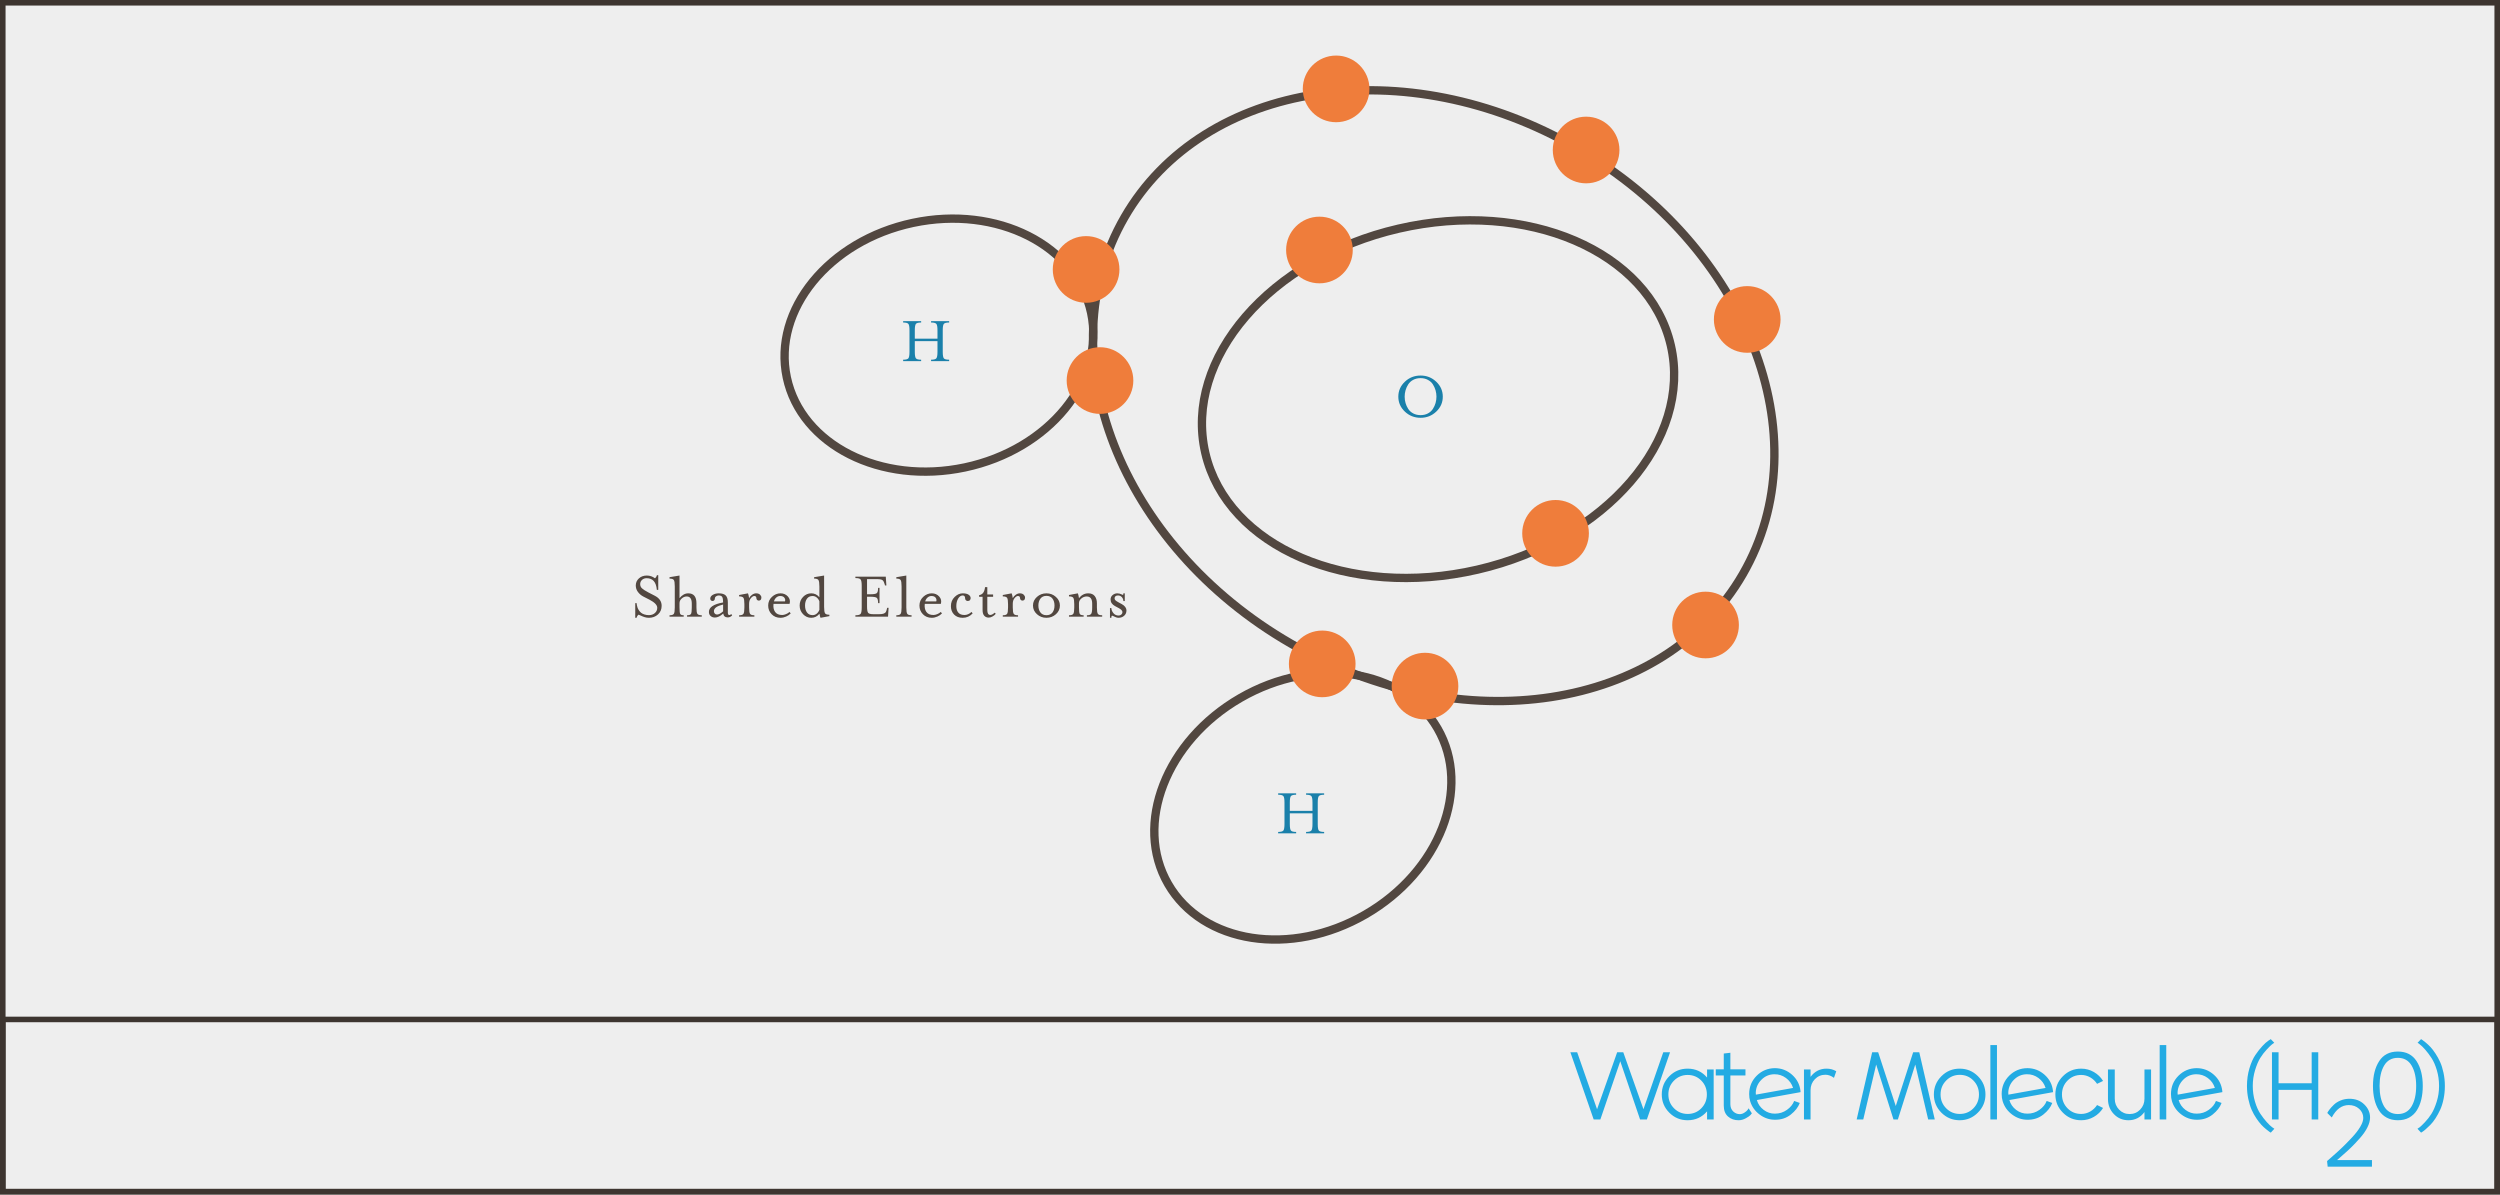
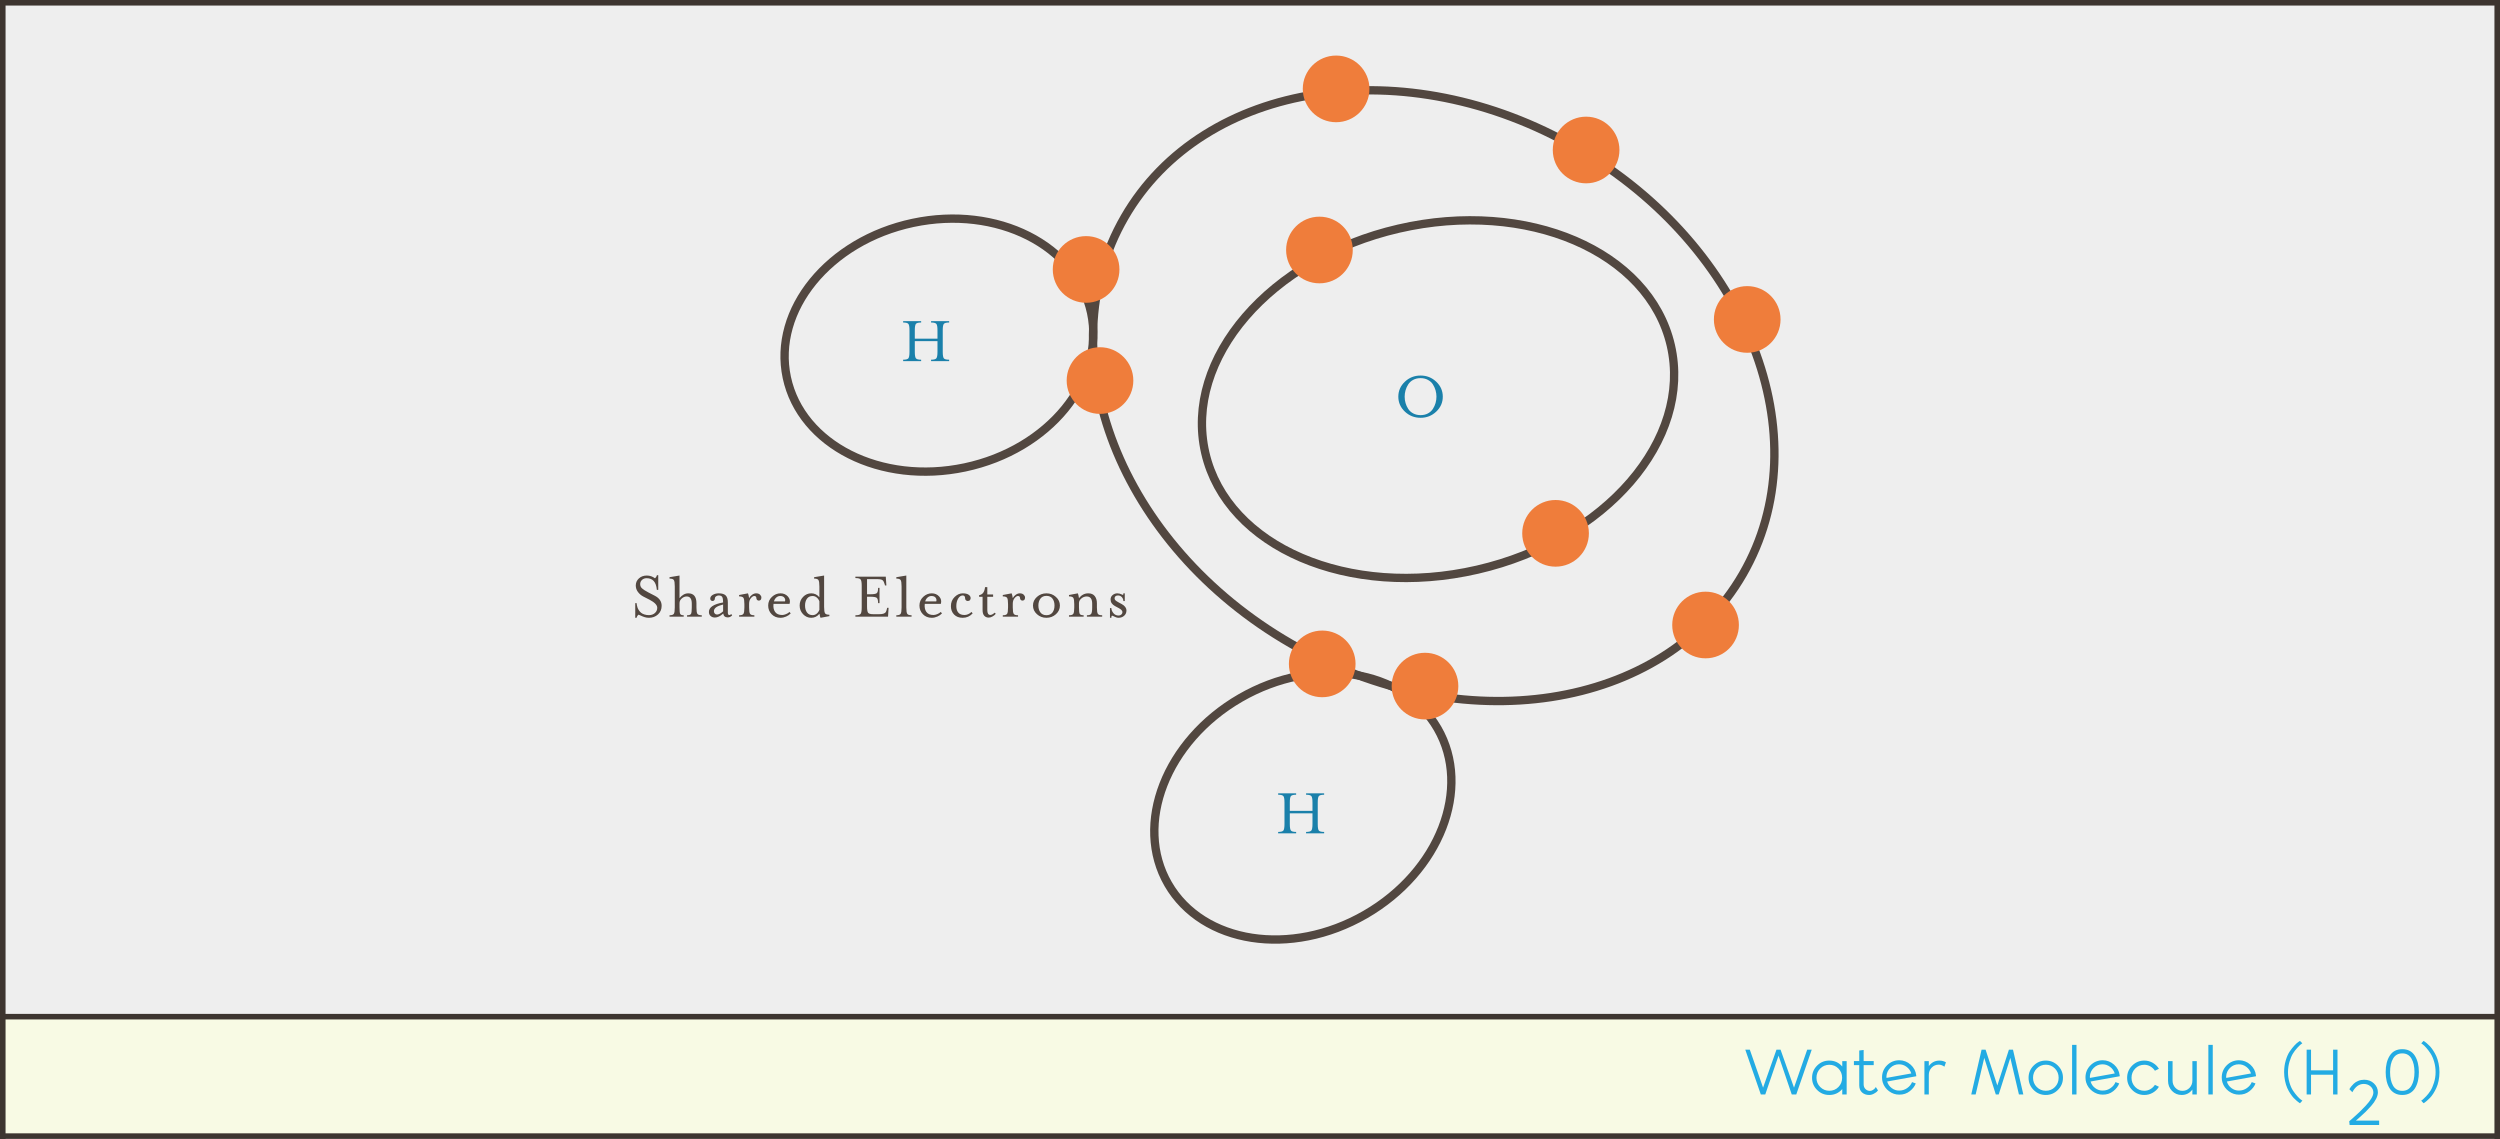
- <svg xmlns="http://www.w3.org/2000/svg" width="900px" height="430px" viewBox="0 0 900 430" version="1.1">
+ <svg xmlns="http://www.w3.org/2000/svg" width="900px" height="410px" viewBox="0 0 900 410" version="1.1">
  <g id="Water_Molecule" stroke="none" stroke-width="1" fill="none" fill-rule="evenodd">
    <rect id="Rectangle" stroke="#3D3530" stroke-width="2" fill="#EEEEEE" x="1" y="1" width="898" height="428" />
-     <rect id="Rectangle-Copy" stroke="#3D3530" stroke-width="2" x="1" y="367" width="898" height="62" />
    <g id="Illustration" transform="translate(227, -12)">
      <g id="Inner-shells" transform="translate(192, 74)">
        <ellipse id="Oval" stroke="#524740" stroke-width="3" transform="translate(98.69941, 81.69244) rotate(-13) translate(-98.69941, -81.69244) " cx="98.699" cy="81.692" rx="86" ry="63" />
        <circle id="Oval-Copy-6" fill="#EF7D3B" cx="56" cy="28" r="12" />
        <circle id="Oval-Copy-7" fill="#EF7D3B" cx="141" cy="130" r="12" />
      </g>
      <g id="Labels" transform="translate(0, 217)" fill="#524740">
        <g id="Shared-electrons">
          <path d="M2.864,16.28 C2.496,16.584 2.264,16.96 2.168,17.408 L1.688,17.408 L1.688,12.128 L2.192,12.128 C2.192,12.192 2.196,12.276 2.204,12.38 C2.212,12.484 2.244,12.684 2.3,12.98 C2.356,13.276 2.436,13.56 2.54,13.832 C2.644,14.104 2.808,14.408 3.032,14.744 C3.256,15.08 3.516,15.368 3.812,15.608 C4.108,15.848 4.5,16.048 4.988,16.208 C5.476,16.368 6.016,16.448 6.608,16.448 C7.472,16.448 8.188,16.2 8.756,15.704 C9.324,15.208 9.608,14.576 9.608,13.808 C9.608,12.832 8.688,11.864 6.848,10.904 L4.544,9.728 C3.792,9.328 3.16,8.784 2.648,8.096 C2.136,7.408 1.88,6.632 1.88,5.768 C1.88,4.76 2.256,3.912 3.008,3.224 C3.76,2.536 4.712,2.192 5.864,2.192 C6.92,2.192 7.896,2.52 8.792,3.176 C9.16,2.872 9.392,2.504 9.488,2.072 L9.968,2.072 L9.968,7.352 L9.464,7.352 C9.224,4.552 8,3.152 5.792,3.152 C5.12,3.152 4.564,3.356 4.124,3.764 C3.684,4.172 3.464,4.68 3.464,5.288 C3.464,5.88 3.676,6.38 4.1,6.788 C4.524,7.196 5.288,7.688 6.392,8.264 L8.672,9.44 C10.352,10.288 11.192,11.504 11.192,13.088 C11.192,14.368 10.748,15.408 9.86,16.208 C8.972,17.008 7.888,17.408 6.608,17.408 C6.064,17.408 5.544,17.328 5.048,17.168 C4.552,17.008 4.104,16.828 3.704,16.628 C3.304,16.428 3.024,16.312 2.864,16.28 Z M25.64,17 L20.336,17 L20.336,16.496 C21.088,16.496 21.56,16.336 21.752,16.016 C21.944,15.696 22.04,14.92 22.04,13.688 L22.04,12.296 C22.04,10.584 21.432,9.728 20.216,9.728 C19.576,9.728 18.984,9.964 18.44,10.436 C17.896,10.908 17.624,11.472 17.624,12.128 L17.624,13.688 C17.624,14.936 17.712,15.716 17.888,16.028 C18.064,16.34 18.48,16.496 19.136,16.496 L19.136,17 L14.024,17 L14.024,16.496 C14.824,16.496 15.34,16.328 15.572,15.992 C15.804,15.656 15.92,14.888 15.92,13.688 L15.92,6.104 C15.92,4.904 15.804,4.136 15.572,3.8 C15.34,3.464 14.824,3.296 14.024,3.296 L14.024,2.792 L17.624,2.192 L17.624,10.328 C18.568,9.176 19.616,8.6 20.768,8.6 C22.736,8.6 23.72,9.792 23.72,12.176 L23.72,13.688 C23.72,14.888 23.836,15.656 24.068,15.992 C24.3,16.328 24.824,16.496 25.64,16.496 L25.64,17 Z M36.584,16.52 C36.12,17.016 35.592,17.264 35,17.264 C34.04,17.264 33.496,16.8 33.368,15.872 C32.296,16.832 31.296,17.312 30.368,17.312 C29.76,17.312 29.248,17.132 28.832,16.772 C28.416,16.412 28.208,15.92 28.208,15.296 C28.208,13.616 29.912,12.48 33.32,11.888 C33.32,10.944 33.216,10.288 33.008,9.92 C32.8,9.552 32.368,9.368 31.712,9.368 C31.392,9.368 31.084,9.472 30.788,9.68 C30.492,9.888 30.344,10.168 30.344,10.52 C30.344,10.76 30.264,10.96 30.104,11.12 C29.944,11.28 29.752,11.36 29.528,11.36 C29.288,11.36 29.088,11.28 28.928,11.12 C28.768,10.96 28.688,10.76 28.688,10.52 C28.688,9.96 28.996,9.5 29.612,9.14 C30.228,8.78 30.936,8.6 31.736,8.6 C32.904,8.6 33.744,8.856 34.256,9.368 C34.768,9.88 35.024,10.712 35.024,11.864 L35.024,15.488 C35.024,16.112 35.208,16.424 35.576,16.424 C35.784,16.424 36.008,16.304 36.248,16.064 L36.584,16.52 Z M33.32,15.08 L33.32,12.632 C31.112,13.144 30.008,13.936 30.008,15.008 C30.008,15.376 30.116,15.672 30.332,15.896 C30.548,16.12 30.816,16.232 31.136,16.232 C31.728,16.232 32.456,15.848 33.32,15.08 Z M47.096,10.088 C47.096,10.84 46.776,11.216 46.136,11.216 C45.912,11.216 45.716,11.128 45.548,10.952 C45.38,10.776 45.296,10.576 45.296,10.352 C45.296,9.824 45.04,9.56 44.528,9.56 C44.16,9.56 43.76,9.816 43.328,10.328 C42.896,10.84 42.68,11.52 42.68,12.368 L42.68,13.688 C42.68,14.888 42.796,15.656 43.028,15.992 C43.26,16.328 43.776,16.496 44.576,16.496 L44.576,17 L39.08,17 L39.08,16.496 C39.88,16.496 40.396,16.328 40.628,15.992 C40.86,15.656 40.976,14.888 40.976,13.688 L40.976,12.488 C40.976,11.304 40.86,10.544 40.628,10.208 C40.396,9.872 39.88,9.704 39.08,9.704 L39.08,9.2 L42.272,8.6 C42.416,8.904 42.552,9.48 42.68,10.328 C42.92,9.848 43.28,9.44 43.76,9.104 C44.24,8.768 44.72,8.6 45.2,8.6 C45.808,8.6 46.276,8.76 46.604,9.08 C46.932,9.4 47.096,9.736 47.096,10.088 Z M51.608,11.504 L55.592,11.504 C55.752,11.056 55.684,10.62 55.388,10.196 C55.092,9.772 54.584,9.56 53.864,9.56 C53.352,9.56 52.892,9.736 52.484,10.088 C52.076,10.44 51.784,10.912 51.608,11.504 Z M51.464,12.392 C51.32,13.576 51.508,14.54 52.028,15.284 C52.548,16.028 53.4,16.4 54.584,16.4 C54.984,16.4 55.44,16.296 55.952,16.088 C56.464,15.88 56.888,15.616 57.224,15.296 L57.656,15.824 C57.224,16.288 56.672,16.668 56,16.964 C55.328,17.26 54.656,17.408 53.984,17.408 C52.688,17.408 51.624,16.98 50.792,16.124 C49.96,15.268 49.544,14.224 49.544,12.992 C49.544,11.76 49.996,10.72 50.9,9.872 C51.804,9.024 52.832,8.6 53.984,8.6 C55.072,8.6 55.96,8.98 56.648,9.74 C57.336,10.5 57.536,11.384 57.248,12.392 L51.464,12.392 Z M67.976,14.552 L67.976,11.456 C67.752,10.88 67.424,10.42 66.992,10.076 C66.56,9.732 66.08,9.56 65.552,9.56 C64.656,9.56 63.976,9.88 63.512,10.52 C63.048,11.16 62.816,11.984 62.816,12.992 C62.816,14.016 63.048,14.848 63.512,15.488 C63.976,16.128 64.656,16.448 65.552,16.448 C66.08,16.448 66.56,16.276 66.992,15.932 C67.424,15.588 67.752,15.128 67.976,14.552 Z M67.976,10.016 L67.976,6.104 C67.976,4.904 67.86,4.136 67.628,3.8 C67.396,3.464 66.88,3.296 66.08,3.296 L66.08,2.792 L69.68,2.192 L69.68,13.496 C69.68,14.696 69.796,15.464 70.028,15.8 C70.26,16.136 70.776,16.304 71.576,16.304 L71.576,16.808 L68.384,17.408 C68.272,17.168 68.144,16.68 68,15.944 C67.216,16.92 66.232,17.408 65.048,17.408 C63.912,17.408 62.932,16.976 62.108,16.112 C61.284,15.248 60.872,14.208 60.872,12.992 C60.872,11.776 61.284,10.74 62.108,9.884 C62.932,9.028 63.912,8.6 65.048,8.6 C66.232,8.6 67.208,9.072 67.976,10.016 Z M80.936,17 L80.936,16.496 C81.928,16.496 82.556,16.328 82.82,15.992 C83.084,15.656 83.216,14.888 83.216,13.688 L83.216,5.888 C83.216,4.688 83.084,3.924 82.82,3.596 C82.556,3.268 81.928,3.104 80.936,3.104 L80.936,2.6 L91.88,2.6 L92.096,5.768 L91.592,5.768 L91.472,5.288 C91.28,4.584 91.024,4.108 90.704,3.86 C90.384,3.612 89.712,3.488 88.688,3.488 L85.136,3.488 L85.136,8.936 L86.336,8.936 C87.536,8.936 88.3,8.804 88.628,8.54 C88.956,8.276 89.12,7.64 89.12,6.632 L89.624,6.632 L89.624,12.128 L89.12,12.128 C89.12,11.12 88.956,10.484 88.628,10.22 C88.3,9.956 87.536,9.824 86.336,9.824 L85.136,9.824 L85.136,13.328 C85.136,14.528 85.268,15.292 85.532,15.62 C85.796,15.948 86.424,16.112 87.416,16.112 L89.48,16.112 C90.2,16.112 90.748,16.04 91.124,15.896 C91.5,15.752 91.756,15.568 91.892,15.344 C92.028,15.12 92.152,14.768 92.264,14.288 L92.384,13.808 L92.888,13.808 L92.696,17 L80.936,17 Z M101.168,17 L95.672,17 L95.672,16.496 C96.472,16.496 96.988,16.328 97.22,15.992 C97.452,15.656 97.568,14.888 97.568,13.688 L97.568,6.104 C97.568,4.904 97.452,4.136 97.22,3.8 C96.988,3.464 96.472,3.296 95.672,3.296 L95.672,2.792 L99.272,2.192 L99.272,13.688 C99.272,14.888 99.388,15.656 99.62,15.992 C99.852,16.328 100.368,16.496 101.168,16.496 L101.168,17 Z M106.064,11.504 L110.048,11.504 C110.208,11.056 110.14,10.62 109.844,10.196 C109.548,9.772 109.04,9.56 108.32,9.56 C107.808,9.56 107.348,9.736 106.94,10.088 C106.532,10.44 106.24,10.912 106.064,11.504 Z M105.92,12.392 C105.776,13.576 105.964,14.54 106.484,15.284 C107.004,16.028 107.856,16.4 109.04,16.4 C109.44,16.4 109.896,16.296 110.408,16.088 C110.92,15.88 111.344,15.616 111.68,15.296 L112.112,15.824 C111.68,16.288 111.128,16.668 110.456,16.964 C109.784,17.26 109.112,17.408 108.44,17.408 C107.144,17.408 106.08,16.98 105.248,16.124 C104.416,15.268 104,14.224 104,12.992 C104,11.76 104.452,10.72 105.356,9.872 C106.26,9.024 107.288,8.6 108.44,8.6 C109.528,8.6 110.416,8.98 111.104,9.74 C111.792,10.5 111.992,11.384 111.704,12.392 L105.92,12.392 Z M119.576,9.368 C118.936,9.368 118.392,9.736 117.944,10.472 C117.496,11.208 117.272,12.12 117.272,13.208 C117.272,14.2 117.516,14.98 118.004,15.548 C118.492,16.116 119.216,16.4 120.176,16.4 C121.104,16.4 121.96,16.032 122.744,15.296 L123.152,15.824 C122.176,16.88 120.984,17.408 119.576,17.408 C118.264,17.408 117.228,17.016 116.468,16.232 C115.708,15.448 115.328,14.44 115.328,13.208 C115.328,11.88 115.776,10.78 116.672,9.908 C117.568,9.036 118.536,8.6 119.576,8.6 C120.52,8.6 121.232,8.768 121.712,9.104 C122.192,9.44 122.432,9.848 122.432,10.328 C122.432,10.584 122.348,10.82 122.18,11.036 C122.012,11.252 121.744,11.36 121.376,11.36 C121.12,11.36 120.9,11.268 120.716,11.084 C120.532,10.9 120.44,10.672 120.44,10.4 C120.44,9.712 120.152,9.368 119.576,9.368 Z M126.728,9.848 L125.48,9.848 L125.48,9.272 C126.168,9.128 126.672,8.816 126.992,8.336 C127.312,7.856 127.52,7.2 127.616,6.368 L128.432,6.368 L128.432,9.008 L130.52,9.008 L130.52,9.848 L128.432,9.848 L128.432,14.648 C128.432,15.8 128.792,16.376 129.512,16.376 C129.976,16.376 130.496,16.104 131.072,15.56 L131.48,15.968 C131.144,16.368 130.74,16.696 130.268,16.952 C129.796,17.208 129.36,17.336 128.96,17.336 C128.272,17.336 127.728,17.112 127.328,16.664 C126.928,16.216 126.728,15.544 126.728,14.648 L126.728,9.848 Z M142.016,10.088 C142.016,10.84 141.696,11.216 141.056,11.216 C140.832,11.216 140.636,11.128 140.468,10.952 C140.3,10.776 140.216,10.576 140.216,10.352 C140.216,9.824 139.96,9.56 139.448,9.56 C139.08,9.56 138.68,9.816 138.248,10.328 C137.816,10.84 137.6,11.52 137.6,12.368 L137.6,13.688 C137.6,14.888 137.716,15.656 137.948,15.992 C138.18,16.328 138.696,16.496 139.496,16.496 L139.496,17 L134,17 L134,16.496 C134.8,16.496 135.316,16.328 135.548,15.992 C135.78,15.656 135.896,14.888 135.896,13.688 L135.896,12.488 C135.896,11.304 135.78,10.544 135.548,10.208 C135.316,9.872 134.8,9.704 134,9.704 L134,9.2 L137.192,8.6 C137.336,8.904 137.472,9.48 137.6,10.328 C137.84,9.848 138.2,9.44 138.68,9.104 C139.16,8.768 139.64,8.6 140.12,8.6 C140.728,8.6 141.196,8.76 141.524,9.08 C141.852,9.4 142.016,9.736 142.016,10.088 Z M153.128,9.896 C154.088,10.744 154.568,11.776 154.568,12.992 C154.568,14.208 154.092,15.248 153.14,16.112 C152.188,16.976 151.048,17.408 149.72,17.408 C148.392,17.408 147.252,16.976 146.3,16.112 C145.348,15.248 144.872,14.208 144.872,12.992 C144.872,11.776 145.348,10.74 146.3,9.884 C147.252,9.028 148.392,8.6 149.72,8.6 C151.048,8.6 152.184,9.032 153.128,9.896 Z M151.88,15.512 C152.376,14.856 152.624,14.016 152.624,12.992 C152.624,11.968 152.376,11.132 151.88,10.484 C151.384,9.836 150.664,9.512 149.72,9.512 C148.776,9.512 148.056,9.84 147.56,10.496 C147.064,11.152 146.816,11.984 146.816,12.992 C146.816,14 147.064,14.832 147.56,15.488 C148.056,16.144 148.776,16.472 149.72,16.472 C150.664,16.472 151.384,16.152 151.88,15.512 Z M161.432,10.328 C162.344,9.176 163.456,8.6 164.768,8.6 C165.808,8.6 166.588,8.928 167.108,9.584 C167.628,10.24 167.888,11.104 167.888,12.176 L167.888,13.688 C167.888,14.888 168.004,15.656 168.236,15.992 C168.468,16.328 168.984,16.496 169.784,16.496 L169.784,17 L164.288,17 L164.288,16.496 C165.072,16.496 165.584,16.324 165.824,15.98 C166.064,15.636 166.184,14.872 166.184,13.688 L166.184,12.296 C166.184,10.584 165.52,9.728 164.192,9.728 C163.504,9.728 162.872,9.968 162.296,10.448 C161.72,10.928 161.432,11.488 161.432,12.128 L161.432,13.688 C161.432,14.92 161.528,15.696 161.72,16.016 C161.912,16.336 162.376,16.496 163.112,16.496 L163.112,17 L157.832,17 L157.832,16.496 C158.632,16.496 159.148,16.328 159.38,15.992 C159.612,15.656 159.728,14.888 159.728,13.688 L159.728,12.488 C159.728,11.304 159.612,10.544 159.38,10.208 C159.148,9.872 158.632,9.704 157.832,9.704 L157.832,9.2 L161.024,8.6 C161.168,8.904 161.304,9.48 161.432,10.328 Z M178.52,14.792 C178.52,15.56 178.244,16.188 177.692,16.676 C177.14,17.164 176.464,17.408 175.664,17.408 C175.376,17.408 175.08,17.352 174.776,17.24 C174.472,17.128 174.228,17.02 174.044,16.916 C173.86,16.812 173.688,16.732 173.528,16.676 C173.368,16.62 173.256,16.648 173.192,16.76 C173.128,16.872 173.096,17.088 173.096,17.408 L172.592,17.408 L172.592,13.904 L173.096,13.904 C173.096,14.528 173.336,15.132 173.816,15.716 C174.296,16.3 174.928,16.592 175.712,16.592 C176.096,16.592 176.42,16.472 176.684,16.232 C176.948,15.992 177.08,15.704 177.08,15.368 C177.08,14.872 176.632,14.384 175.736,13.904 L174.392,13.184 C173.336,12.608 172.808,11.808 172.808,10.784 C172.808,10.16 173.052,9.64 173.54,9.224 C174.028,8.808 174.592,8.6 175.232,8.6 C175.776,8.6 176.336,8.744 176.912,9.032 C177.104,9.144 177.236,9.18 177.308,9.14 C177.38,9.1 177.416,8.92 177.416,8.6 L177.92,8.6 L177.92,11.384 L177.416,11.384 C177.416,10.856 177.236,10.388 176.876,9.98 C176.516,9.572 176.048,9.368 175.472,9.368 C175.072,9.368 174.768,9.464 174.56,9.656 C174.352,9.848 174.248,10.096 174.248,10.4 C174.248,10.672 174.352,10.908 174.56,11.108 C174.768,11.308 175.152,11.56 175.712,11.864 L176.864,12.488 C177.968,13.112 178.52,13.88 178.52,14.792 Z" id="Shared-Electrons-Copy" />
        </g>
      </g>
      <path d="M290.052,149.424 C291.62,150.912 292.404,152.704 292.404,154.8 C292.404,156.896 291.62,158.688 290.052,160.176 C288.484,161.664 286.604,162.408 284.412,162.408 C282.204,162.408 280.316,161.664 278.748,160.176 C277.18,158.688 276.396,156.896 276.396,154.8 C276.396,152.704 277.18,150.912 278.748,149.424 C280.316,147.936 282.204,147.192 284.412,147.192 C286.604,147.192 288.484,147.936 290.052,149.424 Z M287.028,148.752 C286.276,148.336 285.404,148.128 284.412,148.128 C283.42,148.128 282.54,148.332 281.772,148.74 C281.004,149.148 280.404,149.688 279.972,150.36 C279.54,151.032 279.216,151.744 279,152.496 C278.784,153.248 278.676,154.016 278.676,154.8 C278.676,155.584 278.784,156.352 279,157.104 C279.216,157.856 279.54,158.564 279.972,159.228 C280.404,159.892 281.004,160.428 281.772,160.836 C282.54,161.244 283.42,161.448 284.412,161.448 C285.404,161.448 286.28,161.244 287.04,160.836 C287.8,160.428 288.396,159.892 288.828,159.228 C289.26,158.564 289.584,157.856 289.8,157.104 C290.016,156.352 290.124,155.584 290.124,154.8 C290.124,154.016 290.016,153.248 289.8,152.496 C289.584,151.744 289.26,151.032 288.828,150.36 C288.396,149.688 287.796,149.152 287.028,148.752 Z" id="O-Copy" fill="#1A80AA" />
      <g id="Hydrogen-Copy" transform="translate(171, 235)">
        <ellipse id="Oval" stroke="#524740" stroke-width="3" transform="translate(71.02605, 67.24921) rotate(-30) translate(-71.02605, -67.24921) " cx="71.026" cy="67.249" rx="56" ry="45" />
        <path d="M66.332,69.8 L66.332,73.688 C66.332,74.888 66.464,75.656 66.728,75.992 C66.992,76.328 67.62,76.496 68.612,76.496 L68.612,77 L62.132,77 L62.132,76.496 C63.124,76.496 63.752,76.328 64.016,75.992 C64.28,75.656 64.412,74.888 64.412,73.688 L64.412,65.888 C64.412,64.688 64.28,63.924 64.016,63.596 C63.752,63.268 63.124,63.104 62.132,63.104 L62.132,62.6 L68.612,62.6 L68.612,63.104 C67.62,63.104 66.992,63.268 66.728,63.596 C66.464,63.924 66.332,64.688 66.332,65.888 L66.332,68.912 L74.492,68.912 L74.492,65.888 C74.492,64.688 74.356,63.924 74.084,63.596 C73.812,63.268 73.18,63.104 72.188,63.104 L72.188,62.6 L78.692,62.6 L78.692,63.104 C77.684,63.104 77.048,63.268 76.784,63.596 C76.52,63.924 76.388,64.688 76.388,65.888 L76.388,73.688 C76.388,74.904 76.52,75.676 76.784,76.004 C77.048,76.332 77.684,76.496 78.692,76.496 L78.692,77 L72.188,77 L72.188,76.496 C73.18,76.496 73.812,76.328 74.084,75.992 C74.356,75.656 74.492,74.888 74.492,73.688 L74.492,69.8 L66.332,69.8 Z" id="H-Copy-2" fill="#1A80AA" />
      </g>
      <g id="Hydrogen" transform="translate(46, 80)">
        <ellipse id="Oval" stroke="#524740" stroke-width="3" transform="translate(65.02605, 56.24921) rotate(-12) translate(-65.02605, -56.24921) " cx="65.026" cy="56.249" rx="56" ry="45" />
        <path d="M56.332,54.8 L56.332,58.688 C56.332,59.888 56.464,60.656 56.728,60.992 C56.992,61.328 57.62,61.496 58.612,61.496 L58.612,62 L52.132,62 L52.132,61.496 C53.124,61.496 53.752,61.328 54.016,60.992 C54.28,60.656 54.412,59.888 54.412,58.688 L54.412,50.888 C54.412,49.688 54.28,48.924 54.016,48.596 C53.752,48.268 53.124,48.104 52.132,48.104 L52.132,47.6 L58.612,47.6 L58.612,48.104 C57.62,48.104 56.992,48.268 56.728,48.596 C56.464,48.924 56.332,49.688 56.332,50.888 L56.332,53.912 L64.492,53.912 L64.492,50.888 C64.492,49.688 64.356,48.924 64.084,48.596 C63.812,48.268 63.18,48.104 62.188,48.104 L62.188,47.6 L68.692,47.6 L68.692,48.104 C67.684,48.104 67.048,48.268 66.784,48.596 C66.52,48.924 66.388,49.688 66.388,50.888 L66.388,58.688 C66.388,59.904 66.52,60.676 66.784,61.004 C67.048,61.332 67.684,61.496 68.692,61.496 L68.692,62 L62.188,62 L62.188,61.496 C63.18,61.496 63.812,61.328 64.084,60.992 C64.356,60.656 64.492,59.888 64.492,58.688 L64.492,54.8 L56.332,54.8 Z" id="H-Copy" fill="#1A80AA" />
      </g>
      <g id="Valence-Shell" transform="translate(126, 0)">
        <ellipse id="Oval-Copy-8" stroke="#524740" stroke-width="3" transform="translate(163.1351, 154.4429) rotate(30) translate(-163.1351, -154.4429) " cx="163.135" cy="154.443" rx="128.5" ry="103" />
        <circle id="Oval-Copy-9" fill="#EF7D3B" cx="128" cy="44" r="12" />
        <circle id="Oval-Copy-10" fill="#EF7D3B" cx="38" cy="109" r="12" />
        <circle id="Oval-Copy-11" fill="#EF7D3B" cx="218" cy="66" r="12" />
        <circle id="Oval-Copy-12" fill="#EF7D3B" cx="123" cy="251" r="12" />
        <circle id="Oval-Copy-15" fill="#EF7D3B" cx="43" cy="149" r="12" />
        <circle id="Oval-Copy-16" fill="#EF7D3B" cx="160" cy="259" r="12" />
        <circle id="Oval-Copy-13" fill="#EF7D3B" cx="261" cy="237" r="12" />
        <circle id="Oval-Copy-14" fill="#EF7D3B" cx="276" cy="127" r="12" />
      </g>
    </g>
-     <path d="M598.776,378.808 L601.224,378.808 L592.872,403 L590.424,403 L583.296,382.048 L576.132,403 L573.72,403 L565.332,378.808 L567.78,378.808 L574.944,399.328 L582.18,378.808 L584.376,378.808 L591.648,399.328 L598.776,378.808 Z M614.544,385 L616.92,385 L616.92,403 L614.544,403 L614.544,400.084 C612.696,402.22 610.356,403.288 607.524,403.288 C604.956,403.288 602.766,402.382 600.954,400.57 C599.142,398.758 598.236,396.568 598.236,394 C598.236,391.432 599.142,389.242 600.954,387.43 C602.766,385.618 604.956,384.712 607.524,384.712 C610.38,384.712 612.72,385.78 614.544,387.916 L614.544,385 Z M607.56,401.02 C609.504,401.02 611.142,400.342 612.474,398.986 C613.806,397.63 614.472,395.968 614.472,394 C614.472,392.032 613.806,390.37 612.474,389.014 C611.142,387.658 609.504,386.98 607.56,386.98 C605.64,386.98 604.002,387.658 602.646,389.014 C601.29,390.37 600.612,392.032 600.612,394 C600.612,395.968 601.29,397.63 602.646,398.986 C604.002,400.342 605.64,401.02 607.56,401.02 Z M629.484,398.968 L630.672,400.804 C630.528,400.996 630.336,401.224 630.096,401.488 C629.856,401.752 629.316,402.118 628.476,402.586 C627.636,403.054 626.772,403.288 625.884,403.288 C624.372,403.288 623.106,402.838 622.086,401.938 C621.066,401.038 620.556,399.736 620.556,398.032 L620.556,387.16 L617.676,387.16 L617.676,384.964 L620.556,384.964 L620.556,379.276 L622.932,378.988 L622.932,384.964 L628.368,384.964 L628.368,387.16 L622.932,387.16 L622.932,397.492 C622.932,398.596 623.274,399.472 623.958,400.12 C624.642,400.768 625.428,401.092 626.316,401.092 C626.868,401.092 627.408,400.924 627.936,400.588 C628.464,400.252 628.854,399.922 629.106,399.598 C629.358,399.274 629.484,399.064 629.484,398.968 Z M638.988,400.912 C640.596,400.912 642.036,400.456 643.308,399.544 C644.58,398.632 645.444,397.564 645.9,396.34 L647.916,397.06 C647.364,398.572 646.29,399.964 644.694,401.236 C643.098,402.508 641.196,403.132 638.988,403.108 C636.972,403.108 635.13,402.484 633.462,401.236 C631.794,399.988 630.66,398.392 630.06,396.448 C629.82,395.656 629.7,394.792 629.7,393.856 C629.7,391.264 630.6,389.068 632.4,387.268 C634.2,385.468 636.396,384.556 638.988,384.532 C641.34,384.556 643.392,385.348 645.144,386.908 C646.896,388.468 647.904,390.4 648.168,392.704 C648.192,392.824 648.204,392.98 648.204,393.172 L632.472,396.016 C632.88,397.456 633.696,398.638 634.92,399.562 C636.144,400.486 637.5,400.936 638.988,400.912 Z M638.772,386.728 C636.972,386.752 635.43,387.4 634.146,388.672 C632.862,389.944 632.172,391.468 632.076,393.244 C632.076,393.316 632.082,393.442 632.094,393.622 C632.106,393.802 632.112,393.952 632.112,394.072 L645.504,391.66 C645.048,390.196 644.196,389.002 642.948,388.078 C641.7,387.154 640.308,386.704 638.772,386.728 Z M657.564,384.712 C658.836,384.712 660,385.024 661.056,385.648 L660.228,388.024 C659.22,387.28 658.2,386.908 657.168,386.908 C655.656,386.908 654.384,387.442 653.352,388.51 C652.32,389.578 651.804,390.892 651.804,392.452 L651.804,403 L649.428,403 L649.428,385 L651.804,385 L651.804,387.664 C653.268,385.696 655.188,384.712 657.564,384.712 Z M696.516,403 L694.14,403 L689.496,383.236 L683.232,403 L681.648,403 L675.42,383.236 L670.776,403 L668.4,403 L673.98,378.808 L676.14,378.808 L682.476,398.176 L688.74,378.808 L690.936,378.808 L696.516,403 Z M712.032,400.552 C710.232,402.376 708.048,403.288 705.48,403.288 C702.912,403.288 700.722,402.382 698.91,400.57 C697.098,398.758 696.192,396.568 696.192,394 C696.192,391.432 697.098,389.242 698.91,387.43 C700.722,385.618 702.912,384.712 705.48,384.712 C708.048,384.712 710.238,385.618 712.05,387.43 C713.862,389.242 714.768,391.432 714.768,394 C714.768,396.544 713.856,398.728 712.032,400.552 Z M705.516,401.02 C707.46,401.02 709.098,400.342 710.43,398.986 C711.762,397.63 712.428,395.968 712.428,394 C712.428,392.032 711.762,390.364 710.43,388.996 C709.098,387.628 707.46,386.944 705.516,386.944 C703.596,386.944 701.964,387.628 700.62,388.996 C699.276,390.364 698.604,392.032 698.604,394 C698.604,395.968 699.276,397.63 700.62,398.986 C701.964,400.342 703.596,401.02 705.516,401.02 Z M716.532,403 L716.532,376.216 L718.908,376.216 L718.908,403 L716.532,403 Z M729.888,400.912 C731.496,400.912 732.936,400.456 734.208,399.544 C735.48,398.632 736.344,397.564 736.8,396.34 L738.816,397.06 C738.264,398.572 737.19,399.964 735.594,401.236 C733.998,402.508 732.096,403.132 729.888,403.108 C727.872,403.108 726.03,402.484 724.362,401.236 C722.694,399.988 721.56,398.392 720.96,396.448 C720.72,395.656 720.6,394.792 720.6,393.856 C720.6,391.264 721.5,389.068 723.3,387.268 C725.1,385.468 727.296,384.556 729.888,384.532 C732.24,384.556 734.292,385.348 736.044,386.908 C737.796,388.468 738.804,390.4 739.068,392.704 C739.092,392.824 739.104,392.98 739.104,393.172 L723.372,396.016 C723.78,397.456 724.596,398.638 725.82,399.562 C727.044,400.486 728.4,400.936 729.888,400.912 Z M729.672,386.728 C727.872,386.752 726.33,387.4 725.046,388.672 C723.762,389.944 723.072,391.468 722.976,393.244 C722.976,393.316 722.982,393.442 722.994,393.622 C723.006,393.802 723.012,393.952 723.012,394.072 L736.404,391.66 C735.948,390.196 735.096,389.002 733.848,388.078 C732.6,387.154 731.208,386.704 729.672,386.728 Z M749.22,403.288 C746.652,403.288 744.462,402.382 742.65,400.57 C740.838,398.758 739.932,396.568 739.932,394 C739.932,391.432 740.838,389.242 742.65,387.43 C744.462,385.618 746.652,384.712 749.22,384.712 C750.852,384.712 752.37,385.114 753.774,385.918 C755.178,386.722 756.288,387.796 757.104,389.14 L754.944,390.184 C754.296,389.2 753.468,388.42 752.46,387.844 C751.452,387.268 750.372,386.98 749.22,386.98 C747.276,386.98 745.638,387.658 744.306,389.014 C742.974,390.37 742.308,392.032 742.308,394 C742.308,395.968 742.974,397.63 744.306,398.986 C745.638,400.342 747.276,401.02 749.22,401.02 C750.372,401.02 751.452,400.732 752.46,400.156 C753.468,399.58 754.296,398.8 754.944,397.816 L757.104,398.86 C756.288,400.204 755.178,401.278 753.774,402.082 C752.37,402.886 750.852,403.288 749.22,403.288 Z M772.008,385 L774.384,385 L774.384,403 L772.008,403 L772.008,400.336 C770.544,402.304 768.624,403.288 766.248,403.288 C764.16,403.288 762.408,402.55 760.992,401.074 C759.576,399.598 758.868,397.78 758.868,395.62 L758.868,385 L761.316,385 L761.316,395.548 C761.316,397.084 761.832,398.386 762.864,399.454 C763.896,400.522 765.156,401.056 766.644,401.056 C768.156,401.056 769.428,400.522 770.46,399.454 C771.492,398.386 772.008,397.084 772.008,395.548 L772.008,385 Z M777.48,403 L777.48,376.216 L779.856,376.216 L779.856,403 L777.48,403 Z M790.836,400.912 C792.444,400.912 793.884,400.456 795.156,399.544 C796.428,398.632 797.292,397.564 797.748,396.34 L799.764,397.06 C799.212,398.572 798.138,399.964 796.542,401.236 C794.946,402.508 793.044,403.132 790.836,403.108 C788.82,403.108 786.978,402.484 785.31,401.236 C783.642,399.988 782.508,398.392 781.908,396.448 C781.668,395.656 781.548,394.792 781.548,393.856 C781.548,391.264 782.448,389.068 784.248,387.268 C786.048,385.468 788.244,384.556 790.836,384.532 C793.188,384.556 795.24,385.348 796.992,386.908 C798.744,388.468 799.752,390.4 800.016,392.704 C800.04,392.824 800.052,392.98 800.052,393.172 L784.32,396.016 C784.728,397.456 785.544,398.638 786.768,399.562 C787.992,400.486 789.348,400.936 790.836,400.912 Z M790.62,386.728 C788.82,386.752 787.278,387.4 785.994,388.672 C784.71,389.944 784.02,391.468 783.924,393.244 C783.924,393.316 783.93,393.442 783.942,393.622 C783.954,393.802 783.96,393.952 783.96,394.072 L797.352,391.66 C796.896,390.196 796.044,389.002 794.796,388.078 C793.548,387.154 792.156,386.704 790.62,386.728 Z M817.476,407.752 C817.356,407.68 817.194,407.578 816.99,407.446 C816.786,407.314 816.384,407.002 815.784,406.51 C815.184,406.018 814.614,405.484 814.074,404.908 C813.534,404.332 812.94,403.564 812.292,402.604 C811.644,401.644 811.08,400.624 810.6,399.544 C810.12,398.464 809.718,397.168 809.394,395.656 C809.07,394.144 808.908,392.572 808.908,390.94 C808.908,388.708 809.202,386.602 809.79,384.622 C810.378,382.642 811.092,381.034 811.932,379.798 C812.772,378.562 813.612,377.494 814.452,376.594 C815.292,375.694 816,375.052 816.576,374.668 L817.476,374.092 L818.736,375.388 C818.52,375.532 818.238,375.736 817.89,376 C817.542,376.264 816.924,376.87 816.036,377.818 C815.148,378.766 814.362,379.792 813.678,380.896 C812.994,382 812.376,383.458 811.824,385.27 C811.272,387.082 810.996,388.972 810.996,390.94 C810.996,392.908 811.26,394.786 811.788,396.574 C812.316,398.362 812.964,399.826 813.732,400.966 C814.5,402.106 815.268,403.102 816.036,403.954 C816.804,404.806 817.452,405.424 817.98,405.808 L818.772,406.348 L817.476,407.752 Z M832.2,378.808 L834.576,378.808 L834.576,403 L832.2,403 L832.2,392.344 L820.284,392.344 L820.284,403 L817.908,403 L817.908,378.808 L820.284,378.808 L820.284,389.968 L832.2,389.968 L832.2,378.808 Z M837.96,420 L837.744,417.984 C837.816,417.912 838.506,417.306 839.814,416.166 C841.122,415.026 842.28,413.97 843.288,412.998 C844.296,412.026 845.436,410.862 846.708,409.506 C847.98,408.15 848.976,406.86 849.696,405.636 C850.416,404.412 850.776,403.356 850.776,402.468 C850.776,401.172 850.278,400.074 849.282,399.174 C848.286,398.274 847.044,397.824 845.556,397.824 C843.06,397.824 841.02,399.312 839.436,402.288 L837.816,400.668 C838.032,400.26 838.314,399.828 838.662,399.372 C839.01,398.916 839.508,398.37 840.156,397.734 C840.804,397.098 841.626,396.576 842.622,396.168 C843.618,395.76 844.68,395.556 845.808,395.556 C847.968,395.556 849.744,396.234 851.136,397.59 C852.528,398.946 853.224,400.524 853.224,402.324 C853.224,403.404 852.906,404.58 852.27,405.852 C851.634,407.124 850.752,408.396 849.624,409.668 C848.496,410.94 847.482,412.02 846.582,412.908 C845.682,413.796 844.614,414.774 843.378,415.842 C842.142,416.91 841.464,417.504 841.344,417.624 L853.908,417.624 L853.908,420 L837.96,420 Z M867.264,402.352 C866.112,402.976 864.768,403.288 863.232,403.288 C861.696,403.288 860.346,402.97 859.182,402.334 C858.018,401.698 857.082,400.81 856.374,399.67 C855.666,398.53 855.138,397.228 854.79,395.764 C854.442,394.3 854.268,392.692 854.268,390.94 C854.268,387.292 855.012,384.316 856.5,382.012 C857.988,379.708 860.232,378.556 863.232,378.556 C866.232,378.556 868.476,379.708 869.964,382.012 C871.452,384.316 872.196,387.292 872.196,390.94 C872.196,392.692 872.022,394.3 871.674,395.764 C871.326,397.228 870.798,398.53 870.09,399.67 C869.382,400.81 868.44,401.704 867.264,402.352 Z M858.264,398.284 C859.368,400.132 861.024,401.056 863.232,401.056 C865.44,401.056 867.09,400.126 868.182,398.266 C869.274,396.406 869.82,393.964 869.82,390.94 C869.82,387.916 869.274,385.474 868.182,383.614 C867.09,381.754 865.44,380.824 863.232,380.824 C861.024,380.824 859.374,381.754 858.282,383.614 C857.19,385.474 856.644,387.916 856.644,390.94 C856.644,393.964 857.184,396.412 858.264,398.284 Z M871.584,407.752 L870.288,406.348 C870.504,406.228 870.786,406.036 871.134,405.772 C871.482,405.508 872.1,404.908 872.988,403.972 C873.876,403.036 874.662,402.022 875.346,400.93 C876.03,399.838 876.654,398.392 877.218,396.592 C877.782,394.792 878.064,392.908 878.064,390.94 C878.064,388.972 877.8,387.094 877.272,385.306 C876.744,383.518 876.102,382.048 875.346,380.896 C874.59,379.744 873.828,378.73 873.06,377.854 C872.292,376.978 871.644,376.348 871.116,375.964 L870.324,375.388 L871.584,374.092 C871.704,374.164 871.866,374.266 872.07,374.398 C872.274,374.53 872.676,374.842 873.276,375.334 C873.876,375.826 874.446,376.36 874.986,376.936 C875.526,377.512 876.12,378.292 876.768,379.276 C877.416,380.26 877.98,381.286 878.46,382.354 C878.94,383.422 879.342,384.712 879.666,386.224 C879.99,387.736 880.152,389.308 880.152,390.94 C880.152,392.572 879.996,394.138 879.684,395.638 C879.372,397.138 878.964,398.434 878.46,399.526 C877.956,400.618 877.398,401.638 876.786,402.586 C876.174,403.534 875.562,404.314 874.95,404.926 C874.338,405.538 873.78,406.066 873.276,406.51 C872.772,406.954 872.364,407.272 872.052,407.464 L871.584,407.752 Z" id="Water-Molecule-(H20)-Copy" fill="#23ABE3" />
+     <rect id="Rectangle-Copy" stroke="#3D3530" stroke-width="2" fill="#F8FAE4" x="1" y="366" width="898" height="43" />
+     <path d="M650.595,377.872 L652.227,377.872 L646.659,394 L645.027,394 L640.275,380.032 L635.499,394 L633.891,394 L628.299,377.872 L629.931,377.872 L634.707,391.552 L639.531,377.872 L640.995,377.872 L645.843,391.552 L650.595,377.872 Z M663.213,382 L664.797,382 L664.797,394 L663.213,394 L663.213,392.056 C661.981,393.48 660.421,394.192 658.533,394.192 C656.821,394.192 655.361,393.588 654.153,392.38 C652.945,391.172 652.341,389.712 652.341,388 C652.341,386.288 652.945,384.828 654.153,383.62 C655.361,382.412 656.821,381.808 658.533,381.808 C660.437,381.808 661.997,382.52 663.213,383.944 L663.213,382 Z M658.557,392.68 C659.853,392.68 660.945,392.228 661.833,391.324 C662.721,390.42 663.165,389.312 663.165,388 C663.165,386.688 662.721,385.58 661.833,384.676 C660.945,383.772 659.853,383.32 658.557,383.32 C657.277,383.32 656.185,383.772 655.281,384.676 C654.377,385.58 653.925,386.688 653.925,388 C653.925,389.312 654.377,390.42 655.281,391.324 C656.185,392.228 657.277,392.68 658.557,392.68 Z M675.28,391.312 L676.072,392.536 C675.976,392.664 675.848,392.816 675.688,392.992 C675.528,393.168 675.168,393.412 674.608,393.724 C674.048,394.036 673.472,394.192 672.88,394.192 C671.872,394.192 671.028,393.892 670.348,393.292 C669.668,392.692 669.328,391.824 669.328,390.688 L669.328,383.44 L667.408,383.44 L667.408,381.976 L669.328,381.976 L669.328,378.184 L670.912,377.992 L670.912,381.976 L674.536,381.976 L674.536,383.44 L670.912,383.44 L670.912,390.328 C670.912,391.064 671.14,391.648 671.596,392.08 C672.052,392.512 672.576,392.728 673.168,392.728 C673.536,392.728 673.896,392.616 674.248,392.392 C674.6,392.168 674.86,391.948 675.028,391.732 C675.196,391.516 675.28,391.376 675.28,391.312 Z M683.723,392.608 C684.795,392.608 685.755,392.304 686.603,391.696 C687.451,391.088 688.027,390.376 688.331,389.56 L689.675,390.04 C689.307,391.048 688.591,391.976 687.527,392.824 C686.463,393.672 685.195,394.088 683.723,394.072 C682.379,394.072 681.151,393.656 680.039,392.824 C678.927,391.992 678.171,390.928 677.771,389.632 C677.611,389.104 677.531,388.528 677.531,387.904 C677.531,386.176 678.131,384.712 679.331,383.512 C680.531,382.312 681.995,381.704 683.723,381.688 C685.291,381.704 686.659,382.232 687.827,383.272 C688.995,384.312 689.667,385.6 689.843,387.136 C689.859,387.216 689.867,387.32 689.867,387.448 L679.379,389.344 C679.651,390.304 680.195,391.092 681.011,391.708 C681.827,392.324 682.731,392.624 683.723,392.608 Z M683.579,383.152 C682.379,383.168 681.351,383.6 680.495,384.448 C679.639,385.296 679.179,386.312 679.115,387.496 C679.115,387.544 679.119,387.628 679.127,387.748 C679.135,387.868 679.139,387.968 679.139,388.048 L688.067,386.44 C687.763,385.464 687.195,384.668 686.363,384.052 C685.531,383.436 684.603,383.136 683.579,383.152 Z M698.213,381.808 C699.061,381.808 699.837,382.016 700.541,382.432 L699.989,384.016 C699.317,383.52 698.637,383.272 697.949,383.272 C696.941,383.272 696.093,383.628 695.405,384.34 C694.717,385.052 694.373,385.928 694.373,386.968 L694.373,394 L692.789,394 L692.789,382 L694.373,382 L694.373,383.776 C695.349,382.464 696.629,381.808 698.213,381.808 Z M728.395,394 L726.811,394 L723.715,380.824 L719.539,394 L718.483,394 L714.331,380.824 L711.235,394 L709.651,394 L713.371,377.872 L714.811,377.872 L719.035,390.784 L723.211,377.872 L724.675,377.872 L728.395,394 Z M740.845,392.368 C739.645,393.584 738.189,394.192 736.477,394.192 C734.765,394.192 733.305,393.588 732.097,392.38 C730.889,391.172 730.285,389.712 730.285,388 C730.285,386.288 730.889,384.828 732.097,383.62 C733.305,382.412 734.765,381.808 736.477,381.808 C738.189,381.808 739.649,382.412 740.857,383.62 C742.065,384.828 742.669,386.288 742.669,388 C742.669,389.696 742.061,391.152 740.845,392.368 Z M736.501,392.68 C737.797,392.68 738.889,392.228 739.777,391.324 C740.665,390.42 741.109,389.312 741.109,388 C741.109,386.688 740.665,385.576 739.777,384.664 C738.889,383.752 737.797,383.296 736.501,383.296 C735.221,383.296 734.133,383.752 733.237,384.664 C732.341,385.576 731.893,386.688 731.893,388 C731.893,389.312 732.341,390.42 733.237,391.324 C734.133,392.228 735.221,392.68 736.501,392.68 Z M745.952,394 L745.952,376.144 L747.536,376.144 L747.536,394 L745.952,394 Z M756.963,392.608 C758.035,392.608 758.995,392.304 759.843,391.696 C760.691,391.088 761.267,390.376 761.571,389.56 L762.915,390.04 C762.547,391.048 761.831,391.976 760.767,392.824 C759.703,393.672 758.435,394.088 756.963,394.072 C755.619,394.072 754.391,393.656 753.279,392.824 C752.167,391.992 751.411,390.928 751.011,389.632 C750.851,389.104 750.771,388.528 750.771,387.904 C750.771,386.176 751.371,384.712 752.571,383.512 C753.771,382.312 755.235,381.704 756.963,381.688 C758.531,381.704 759.899,382.232 761.067,383.272 C762.235,384.312 762.907,385.6 763.083,387.136 C763.099,387.216 763.107,387.32 763.107,387.448 L752.619,389.344 C752.891,390.304 753.435,391.092 754.251,391.708 C755.067,392.324 755.971,392.624 756.963,392.608 Z M756.819,383.152 C755.619,383.168 754.591,383.6 753.735,384.448 C752.879,385.296 752.419,386.312 752.355,387.496 C752.355,387.544 752.359,387.628 752.367,387.748 C752.375,387.868 752.379,387.968 752.379,388.048 L761.307,386.44 C761.003,385.464 760.435,384.668 759.603,384.052 C758.771,383.436 757.843,383.136 756.819,383.152 Z M771.957,394.192 C770.245,394.192 768.785,393.588 767.577,392.38 C766.369,391.172 765.765,389.712 765.765,388 C765.765,386.288 766.369,384.828 767.577,383.62 C768.785,382.412 770.245,381.808 771.957,381.808 C773.045,381.808 774.057,382.076 774.993,382.612 C775.929,383.148 776.669,383.864 777.213,384.76 L775.773,385.456 C775.341,384.8 774.789,384.28 774.117,383.896 C773.445,383.512 772.725,383.32 771.957,383.32 C770.661,383.32 769.569,383.772 768.681,384.676 C767.793,385.58 767.349,386.688 767.349,388 C767.349,389.312 767.793,390.42 768.681,391.324 C769.569,392.228 770.661,392.68 771.957,392.68 C772.725,392.68 773.445,392.488 774.117,392.104 C774.789,391.72 775.341,391.2 775.773,390.544 L777.213,391.24 C776.669,392.136 775.929,392.852 774.993,393.388 C774.057,393.924 773.045,394.192 771.957,394.192 Z M789.256,382 L790.84,382 L790.84,394 L789.256,394 L789.256,392.224 C788.28,393.536 787,394.192 785.416,394.192 C784.024,394.192 782.856,393.7 781.912,392.716 C780.968,391.732 780.496,390.52 780.496,389.08 L780.496,382 L782.128,382 L782.128,389.032 C782.128,390.056 782.472,390.924 783.16,391.636 C783.848,392.348 784.688,392.704 785.68,392.704 C786.688,392.704 787.536,392.348 788.224,391.636 C788.912,390.924 789.256,390.056 789.256,389.032 L789.256,382 Z M795.011,394 L795.011,376.144 L796.595,376.144 L796.595,394 L795.011,394 Z M806.021,392.608 C807.093,392.608 808.053,392.304 808.901,391.696 C809.749,391.088 810.325,390.376 810.629,389.56 L811.973,390.04 C811.605,391.048 810.889,391.976 809.825,392.824 C808.761,393.672 807.493,394.088 806.021,394.072 C804.677,394.072 803.449,393.656 802.337,392.824 C801.225,391.992 800.469,390.928 800.069,389.632 C799.909,389.104 799.829,388.528 799.829,387.904 C799.829,386.176 800.429,384.712 801.629,383.512 C802.829,382.312 804.293,381.704 806.021,381.688 C807.589,381.704 808.957,382.232 810.125,383.272 C811.293,384.312 811.965,385.6 812.141,387.136 C812.157,387.216 812.165,387.32 812.165,387.448 L801.677,389.344 C801.949,390.304 802.493,391.092 803.309,391.708 C804.125,392.324 805.029,392.624 806.021,392.608 Z M805.877,383.152 C804.677,383.168 803.649,383.6 802.793,384.448 C801.937,385.296 801.477,386.312 801.413,387.496 C801.413,387.544 801.417,387.628 801.425,387.748 C801.433,387.868 801.437,387.968 801.437,388.048 L810.365,386.44 C810.061,385.464 809.493,384.668 808.661,384.052 C807.829,383.436 806.901,383.136 805.877,383.152 Z M827.995,397.168 C827.915,397.12 827.807,397.052 827.671,396.964 C827.535,396.876 827.267,396.668 826.867,396.34 C826.467,396.012 826.087,395.656 825.727,395.272 C825.367,394.888 824.971,394.376 824.539,393.736 C824.107,393.096 823.731,392.416 823.411,391.696 C823.091,390.976 822.823,390.112 822.607,389.104 C822.391,388.096 822.283,387.048 822.283,385.96 C822.283,384.472 822.479,383.068 822.871,381.748 C823.263,380.428 823.739,379.356 824.299,378.532 C824.859,377.708 825.419,376.996 825.979,376.396 C826.539,375.796 827.011,375.368 827.395,375.112 L827.995,374.728 L828.835,375.592 C828.691,375.688 828.503,375.824 828.271,376 C828.039,376.176 827.627,376.58 827.035,377.212 C826.443,377.844 825.919,378.528 825.463,379.264 C825.007,380 824.595,380.972 824.227,382.18 C823.859,383.388 823.675,384.648 823.675,385.96 C823.675,387.272 823.851,388.524 824.203,389.716 C824.555,390.908 824.987,391.884 825.499,392.644 C826.011,393.404 826.523,394.068 827.035,394.636 C827.547,395.204 827.979,395.616 828.331,395.872 L828.859,396.232 L827.995,397.168 Z M839.917,377.872 L841.501,377.872 L841.501,394 L839.917,394 L839.917,386.896 L831.973,386.896 L831.973,394 L830.389,394 L830.389,377.872 L831.973,377.872 L831.973,385.312 L839.917,385.312 L839.917,377.872 Z M845.864,405 L845.72,403.656 C845.768,403.608 846.228,403.204 847.1,402.444 C847.972,401.684 848.744,400.98 849.416,400.332 C850.088,399.684 850.848,398.908 851.696,398.004 C852.544,397.1 853.208,396.24 853.688,395.424 C854.168,394.608 854.408,393.904 854.408,393.312 C854.408,392.448 854.076,391.716 853.412,391.116 C852.748,390.516 851.92,390.216 850.928,390.216 C849.264,390.216 847.904,391.208 846.848,393.192 L845.768,392.112 C845.912,391.84 846.1,391.552 846.332,391.248 C846.564,390.944 846.896,390.58 847.328,390.156 C847.76,389.732 848.308,389.384 848.972,389.112 C849.636,388.84 850.344,388.704 851.096,388.704 C852.536,388.704 853.72,389.156 854.648,390.06 C855.576,390.964 856.04,392.016 856.04,393.216 C856.04,393.936 855.828,394.72 855.404,395.568 C854.98,396.416 854.392,397.264 853.64,398.112 C852.888,398.96 852.212,399.68 851.612,400.272 C851.012,400.864 850.3,401.516 849.476,402.228 C848.652,402.94 848.2,403.336 848.12,403.416 L856.496,403.416 L856.496,405 L845.864,405 Z M867.507,393.568 C866.739,393.984 865.843,394.192 864.819,394.192 C863.795,394.192 862.895,393.98 862.119,393.556 C861.343,393.132 860.719,392.54 860.247,391.78 C859.775,391.02 859.423,390.152 859.191,389.176 C858.959,388.2 858.843,387.128 858.843,385.96 C858.843,383.528 859.339,381.544 860.331,380.008 C861.323,378.472 862.819,377.704 864.819,377.704 C866.819,377.704 868.315,378.472 869.307,380.008 C870.299,381.544 870.795,383.528 870.795,385.96 C870.795,387.128 870.679,388.2 870.447,389.176 C870.215,390.152 869.863,391.02 869.391,391.78 C868.919,392.54 868.291,393.136 867.507,393.568 Z M861.507,390.856 C862.243,392.088 863.347,392.704 864.819,392.704 C866.291,392.704 867.391,392.084 868.119,390.844 C868.847,389.604 869.211,387.976 869.211,385.96 C869.211,383.944 868.847,382.316 868.119,381.076 C867.391,379.836 866.291,379.216 864.819,379.216 C863.347,379.216 862.247,379.836 861.519,381.076 C860.791,382.316 860.427,383.944 860.427,385.96 C860.427,387.976 860.787,389.608 861.507,390.856 Z M872.493,397.168 L871.629,396.232 C871.773,396.152 871.961,396.024 872.193,395.848 C872.425,395.672 872.837,395.272 873.429,394.648 C874.021,394.024 874.545,393.348 875.001,392.62 C875.457,391.892 875.873,390.928 876.249,389.728 C876.625,388.528 876.813,387.272 876.813,385.96 C876.813,384.648 876.637,383.396 876.285,382.204 C875.933,381.012 875.505,380.032 875.001,379.264 C874.497,378.496 873.989,377.82 873.477,377.236 C872.965,376.652 872.533,376.232 872.181,375.976 L871.653,375.592 L872.493,374.728 C872.573,374.776 872.681,374.844 872.817,374.932 C872.953,375.02 873.221,375.228 873.621,375.556 C874.021,375.884 874.401,376.24 874.761,376.624 C875.121,377.008 875.517,377.528 875.949,378.184 C876.381,378.84 876.757,379.524 877.077,380.236 C877.397,380.948 877.665,381.808 877.881,382.816 C878.097,383.824 878.205,384.872 878.205,385.96 C878.205,387.048 878.101,388.092 877.893,389.092 C877.685,390.092 877.413,390.956 877.077,391.684 C876.741,392.412 876.369,393.092 875.961,393.724 C875.553,394.356 875.145,394.876 874.737,395.284 C874.329,395.692 873.957,396.044 873.621,396.34 C873.285,396.636 873.013,396.848 872.805,396.976 L872.493,397.168 Z" id="Water-Molecule-(H20)-Copy" fill="#23ABE3" />
  </g>
</svg>
